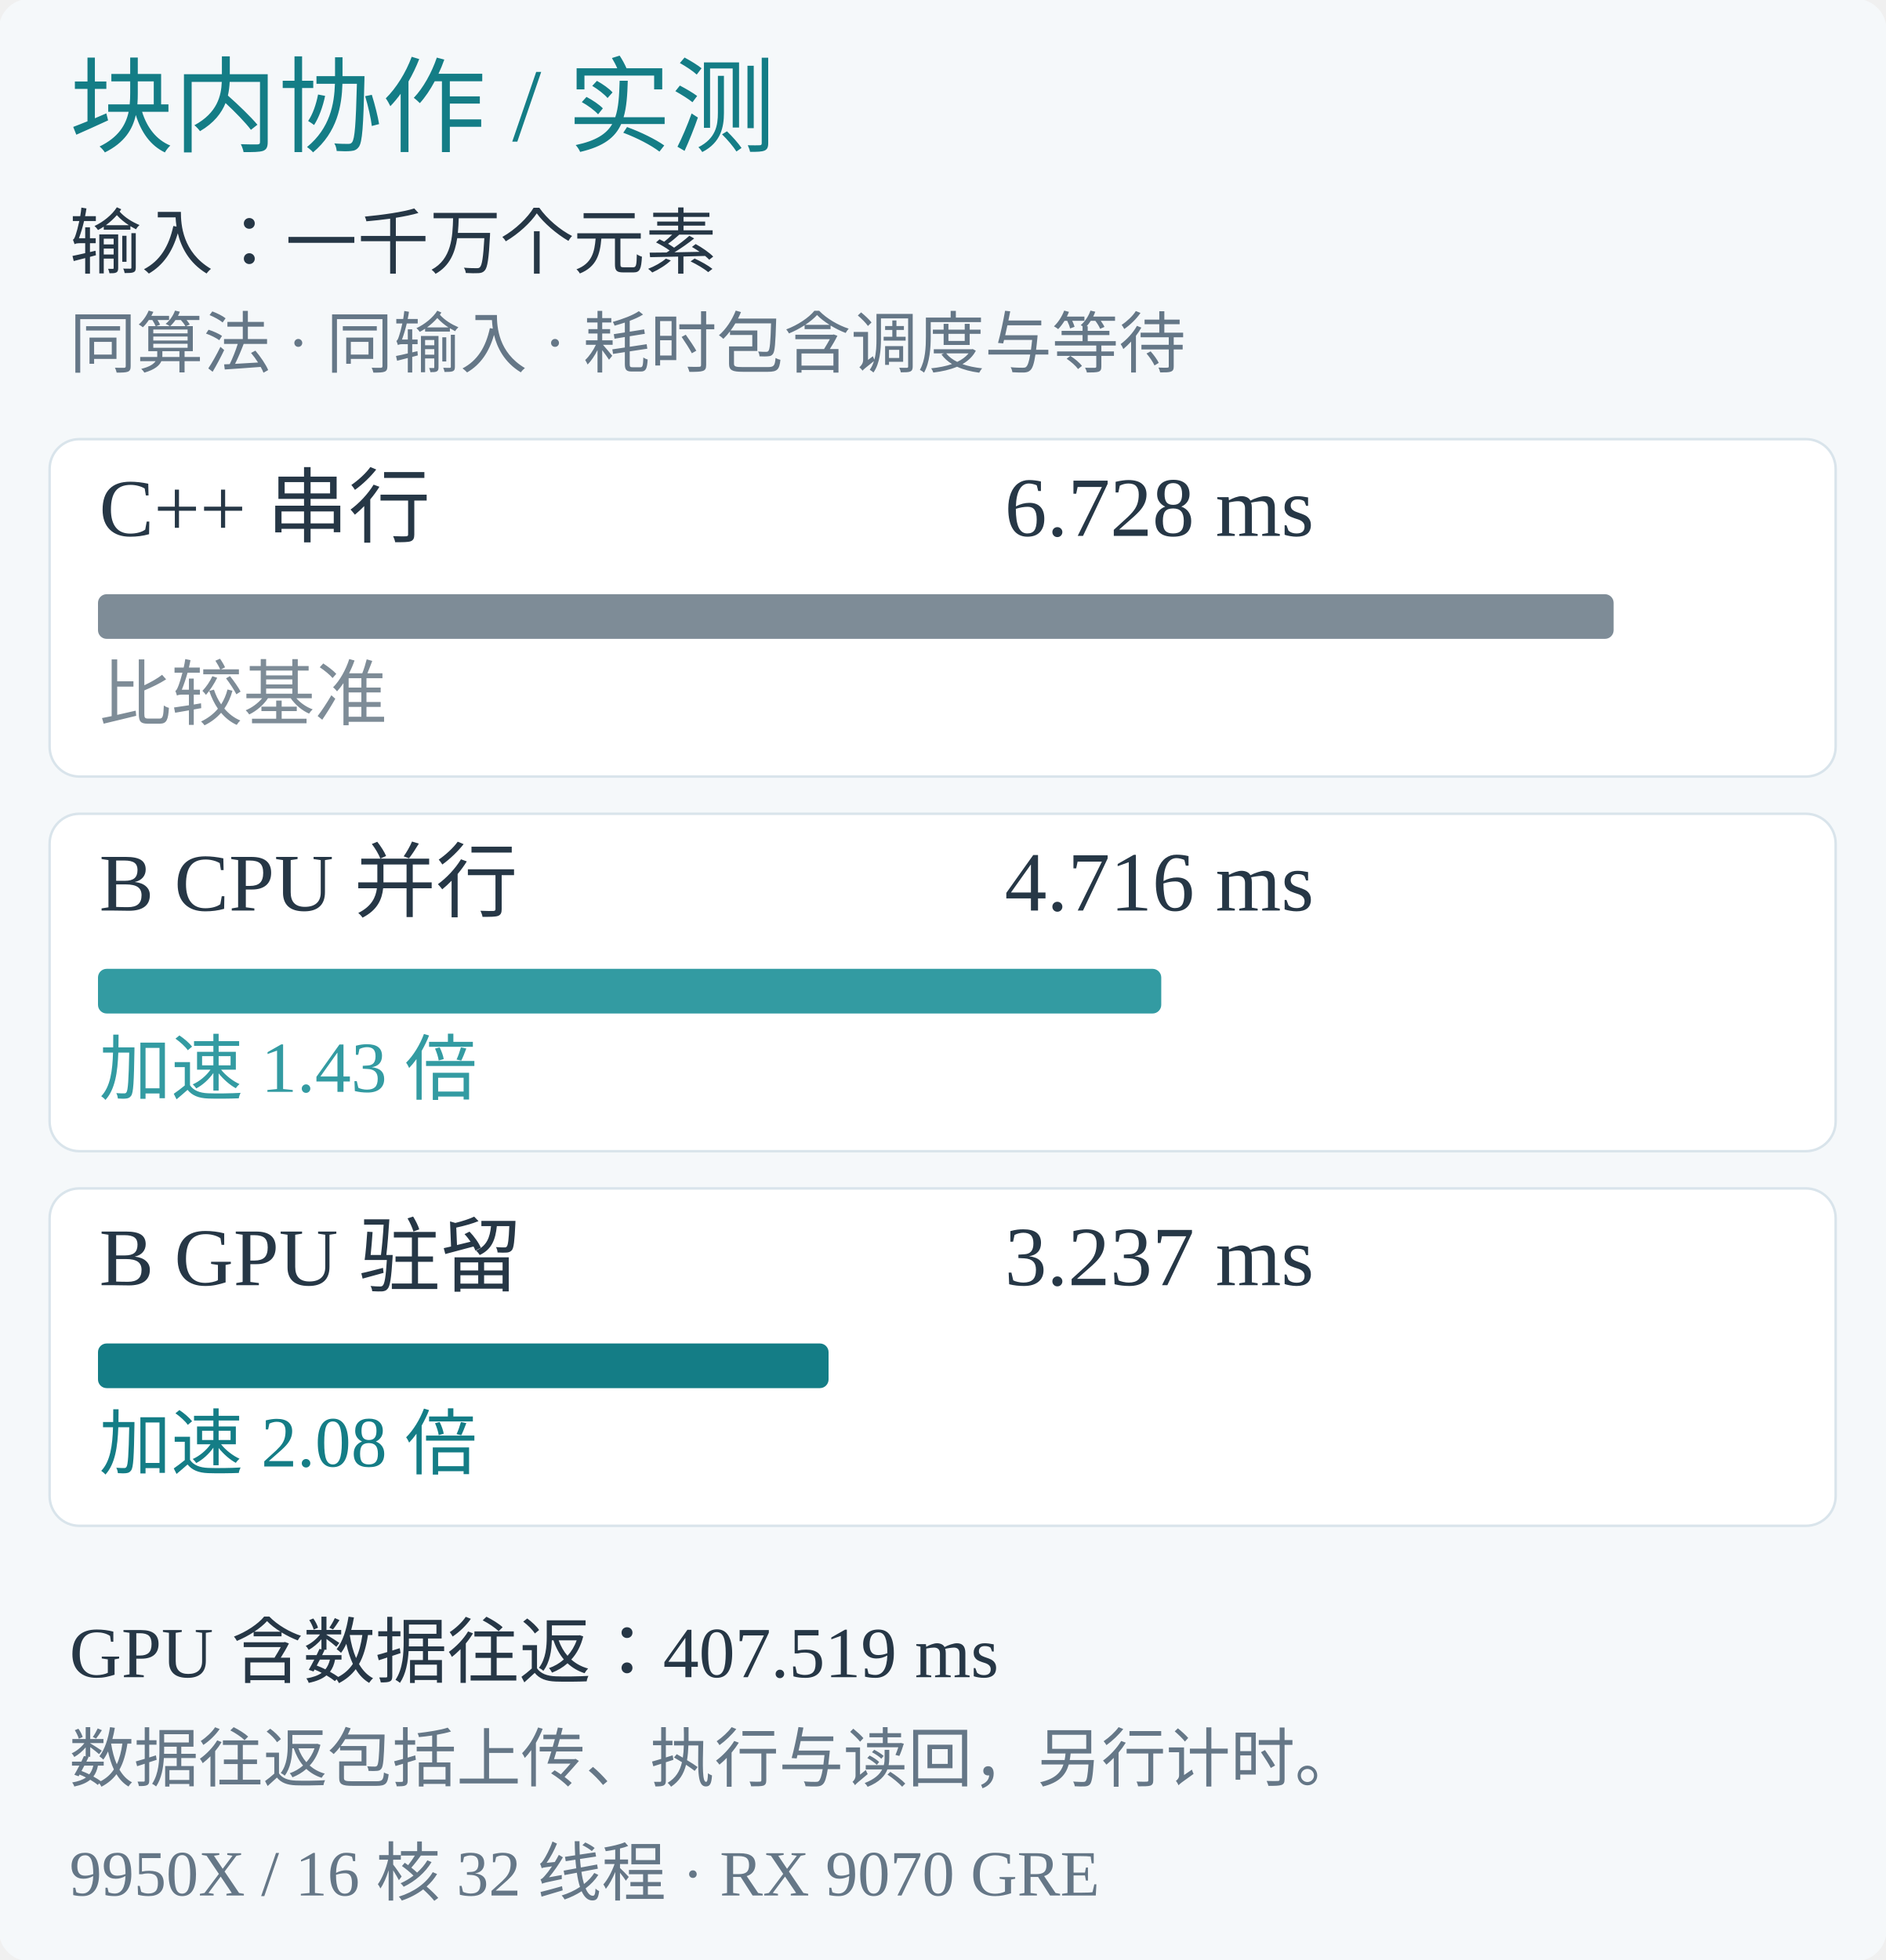
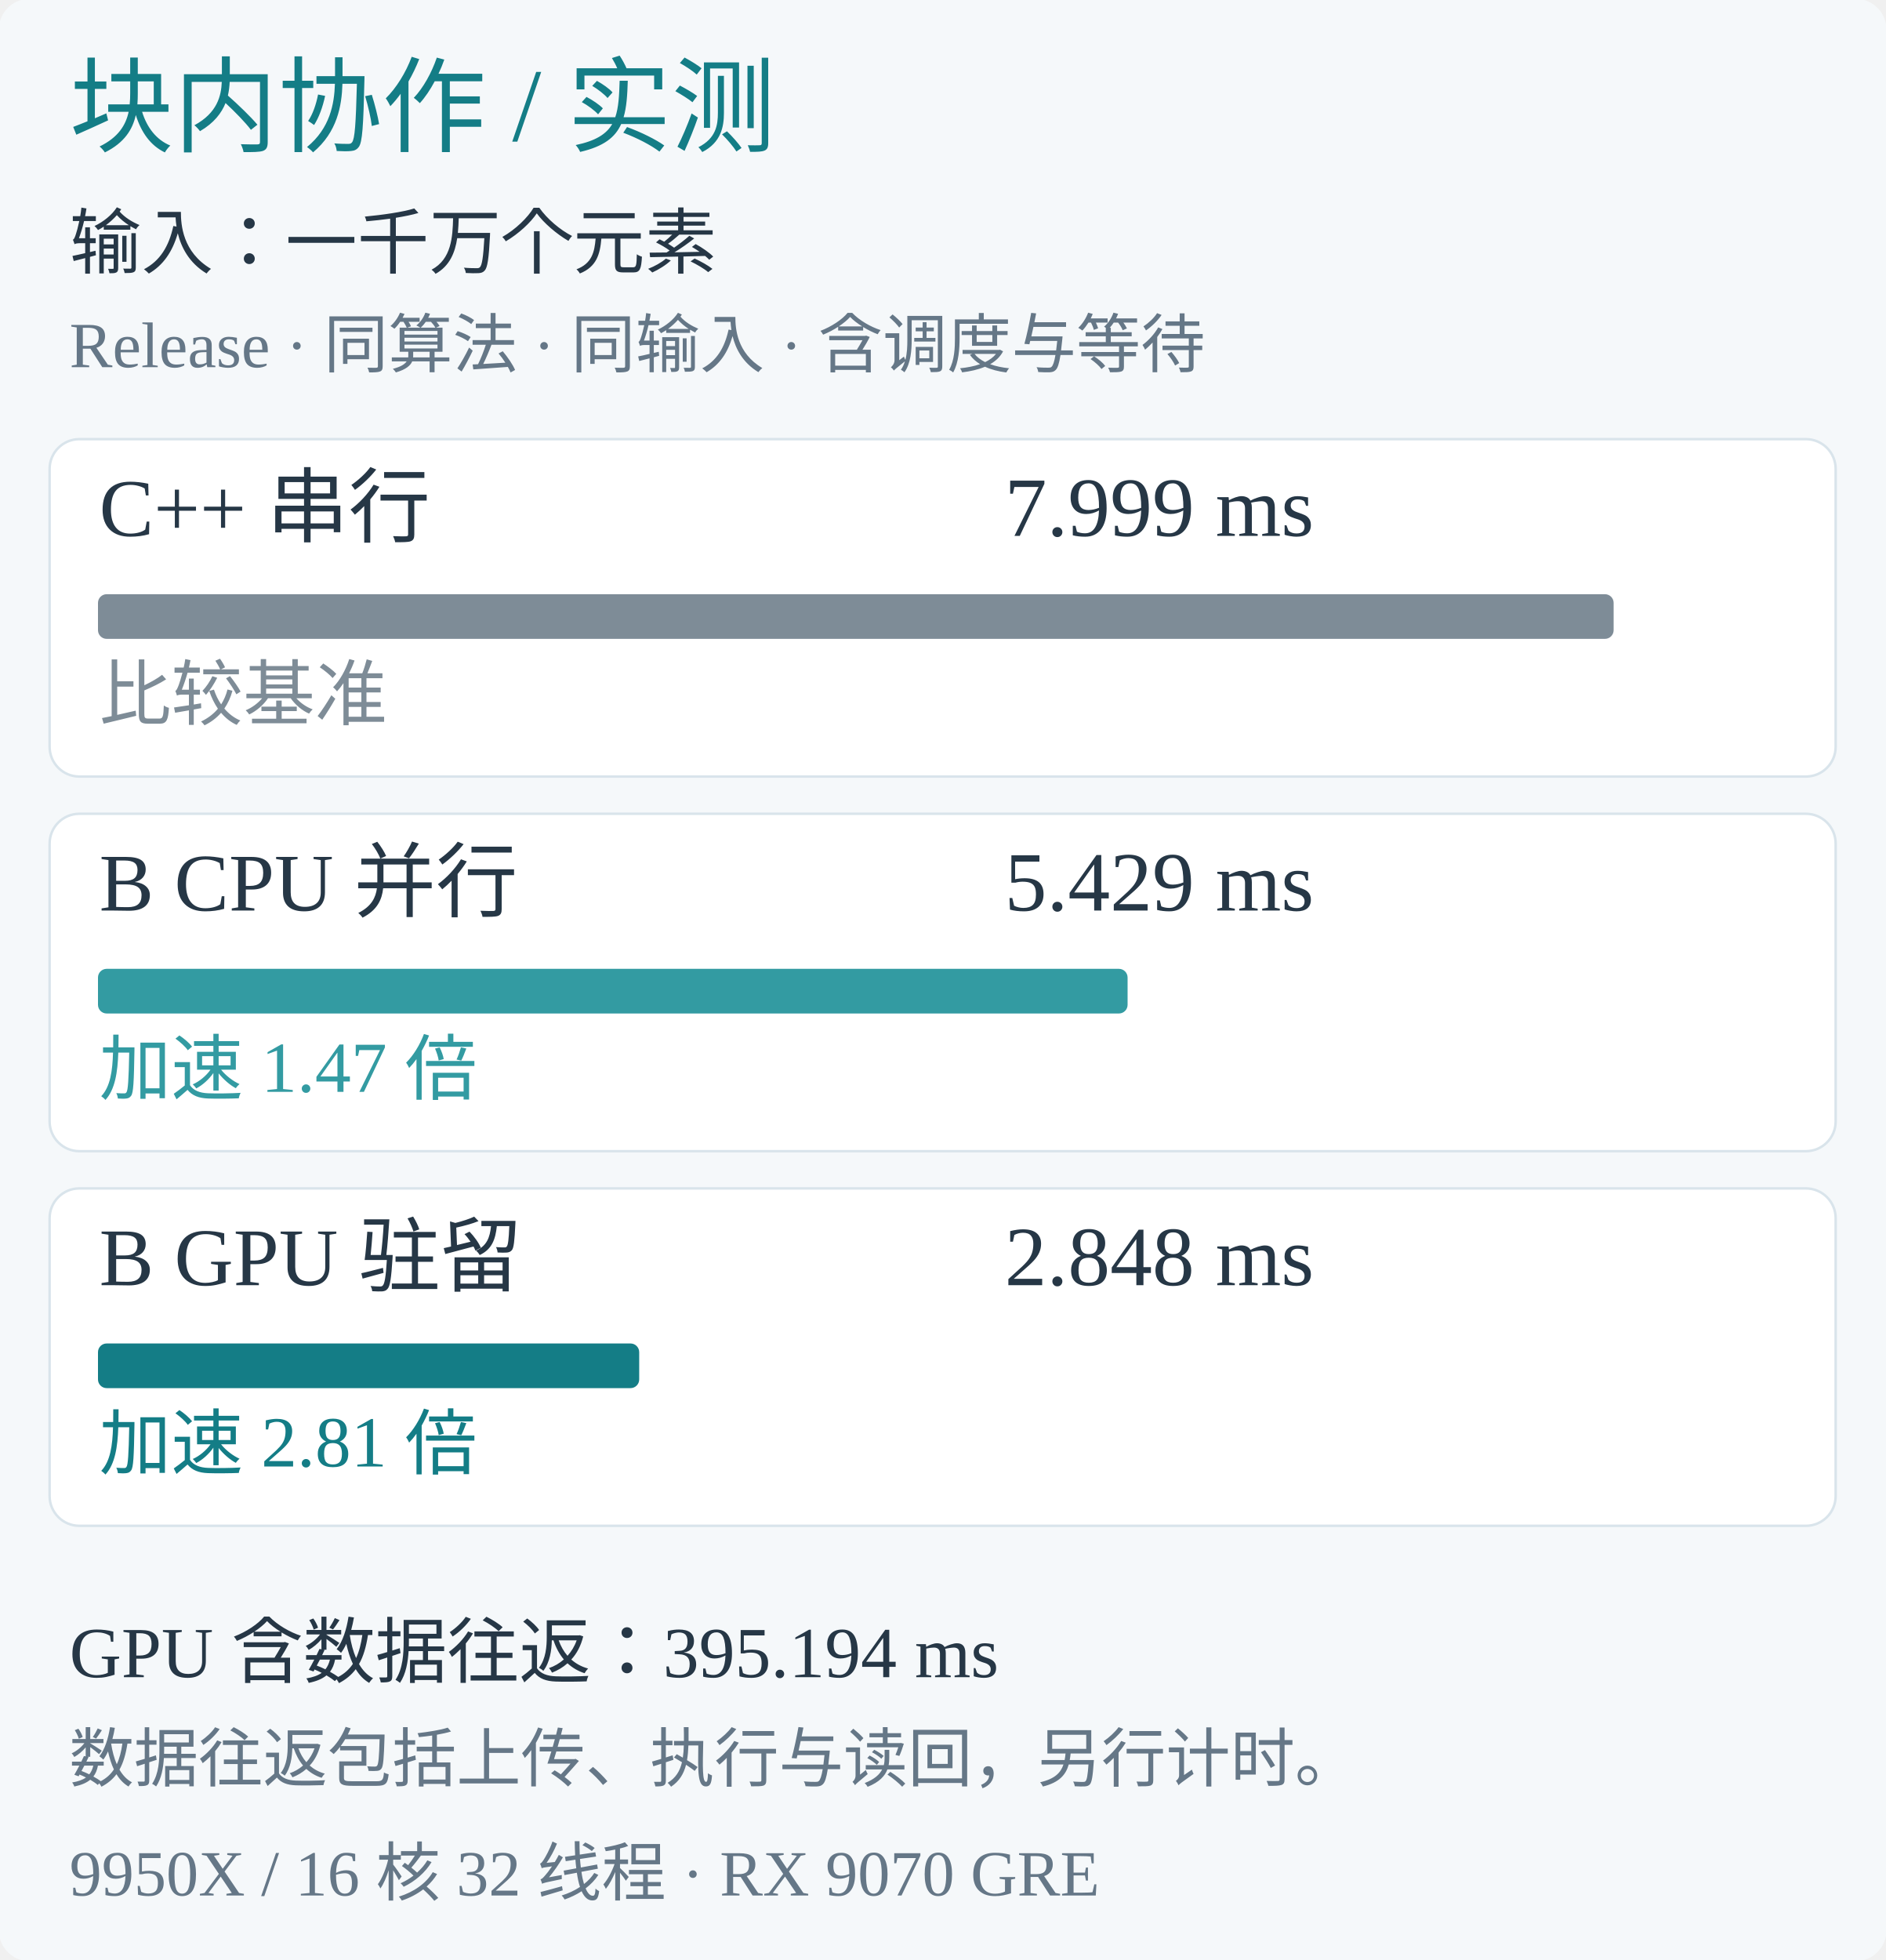
<svg xmlns="http://www.w3.org/2000/svg" width="760" height="790">
  <rect x="0" y="0" width="760" height="790" rx="12" fill="#f5f8fa" stroke="#f5f8fa" />
  <text x="28" y="58" font-size="42" fill="#147d86">块内协作 / 实测</text>
  <text x="28" y="108" font-size="29" fill="#263746">输入：一千万个元素</text>
-   <text x="28" y="148" font-size="27" fill="#657787">同算法 · 同输入 · 耗时包含调度与等待</text>
+   <text x="28" y="148" font-size="26" fill="#657787">Release · 同算法 · 同输入 · 含调度与等待</text>
  <rect x="20" y="177" width="720" height="136" rx="12" fill="#ffffff" stroke="#d9e4eb" />
  <text x="40" y="216" font-size="33" fill="#263746">C++ 串行</text>
-   <text x="405" y="216" font-size="34" fill="#263746">6.728 ms</text>
+   <text x="405" y="216" font-size="34" fill="#263746">7.999 ms</text>
  <rect x="40" y="240" width="610.0" height="17" rx="3" fill="#7e8c97" stroke="#7e8c97" />
  <text x="40" y="290" font-size="29" fill="#7e8c97">比较基准</text>
  <rect x="20" y="328" width="720" height="136" rx="12" fill="#ffffff" stroke="#d9e4eb" />
  <text x="40" y="367" font-size="33" fill="#263746">B CPU 并行</text>
-   <text x="405" y="367" font-size="34" fill="#263746">4.716 ms</text>
-   <rect x="40" y="391" width="427.632" height="17" rx="3" fill="#339ba2" stroke="#339ba2" />
-   <text x="40" y="441" font-size="29" fill="#339ba2">加速 1.43 倍</text>
+   <text x="405" y="367" font-size="34" fill="#263746">5.429 ms</text>
+   <rect x="40" y="391" width="414.061" height="17" rx="3" fill="#339ba2" stroke="#339ba2" />
+   <text x="40" y="441" font-size="29" fill="#339ba2">加速 1.47 倍</text>
  <rect x="20" y="479" width="720" height="136" rx="12" fill="#ffffff" stroke="#d9e4eb" />
  <text x="40" y="518" font-size="33" fill="#263746">B GPU 驻留</text>
-   <text x="405" y="518" font-size="34" fill="#263746">3.237 ms</text>
-   <rect x="40" y="542" width="293.517" height="17" rx="3" fill="#147d86" stroke="#147d86" />
-   <text x="40" y="592" font-size="29" fill="#147d86">加速 2.08 倍</text>
-   <text x="28" y="676" font-size="29" fill="#263746">GPU 含数据往返：407.519 ms</text>
+   <text x="405" y="518" font-size="34" fill="#263746">2.848 ms</text>
+   <rect x="40" y="542" width="217.177" height="17" rx="3" fill="#147d86" stroke="#147d86" />
+   <text x="40" y="592" font-size="29" fill="#147d86">加速 2.81 倍</text>
+   <text x="28" y="676" font-size="29" fill="#263746">GPU 含数据往返：395.194 ms</text>
  <text x="28" y="718" font-size="26" fill="#657787">数据往返包括上传、执行与读回，另行计时。</text>
  <text x="28" y="764" font-size="26" fill="#657787">9950X / 16 核 32 线程 · RX 9070 GRE</text>
</svg>
